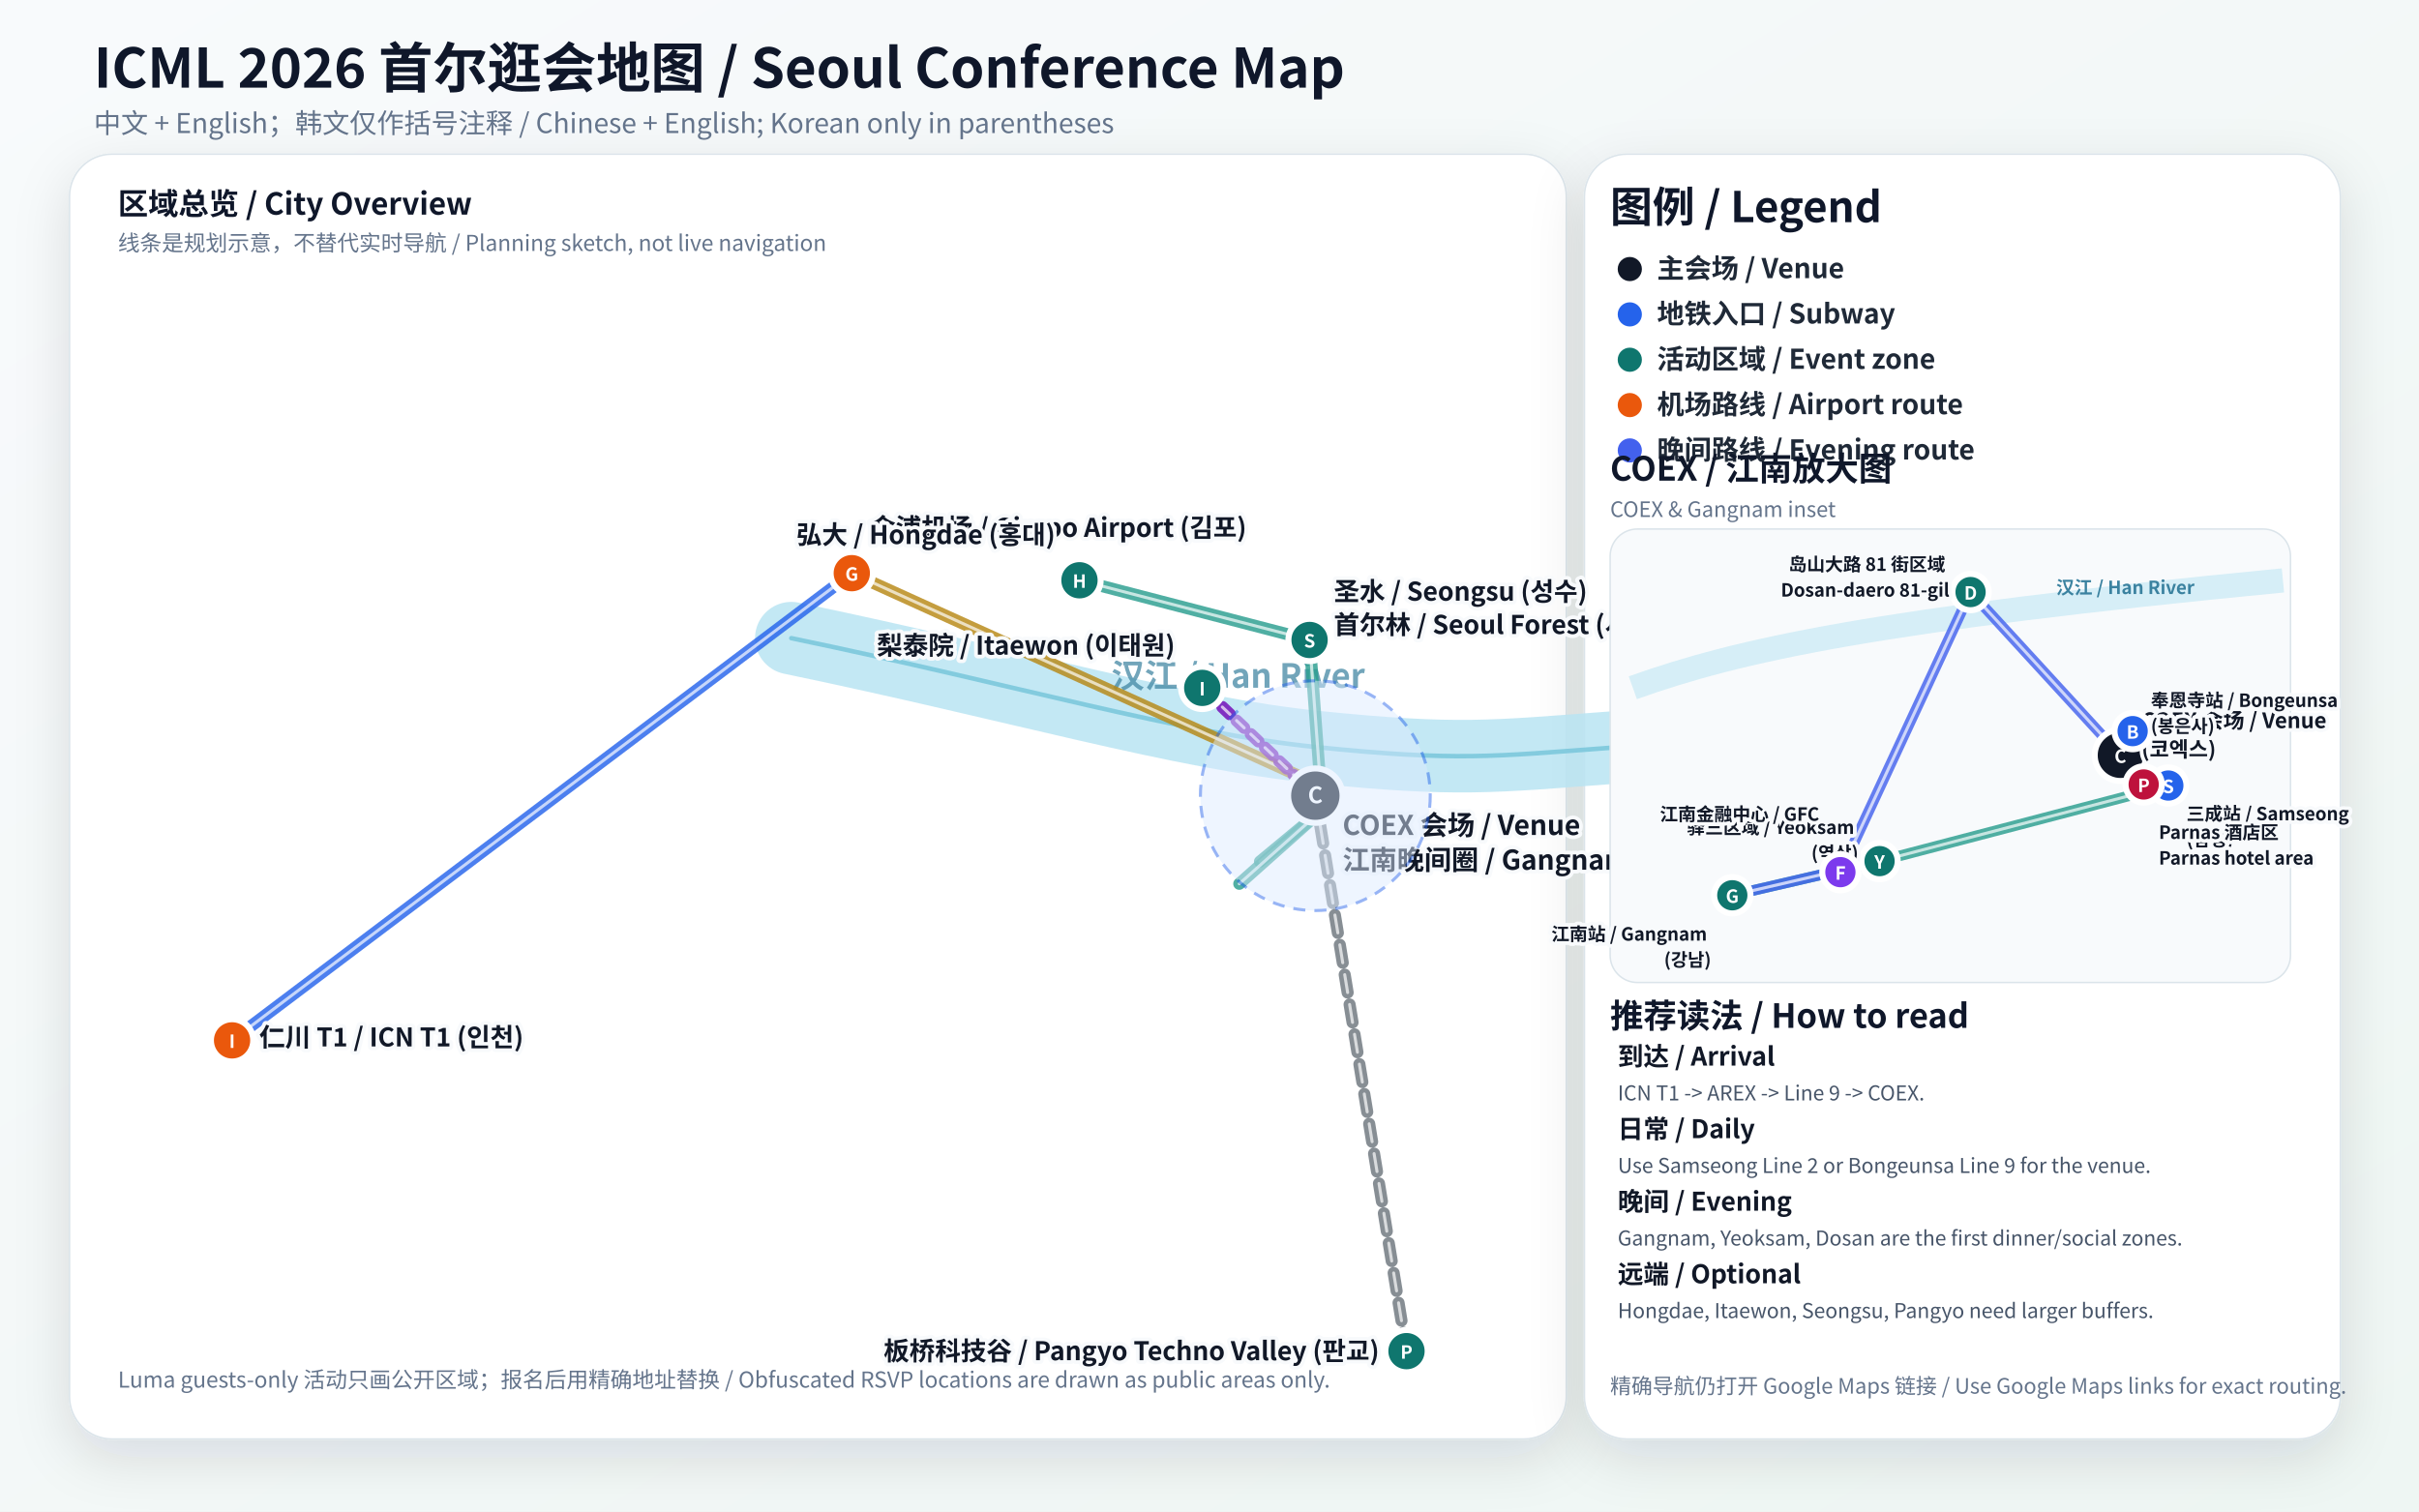
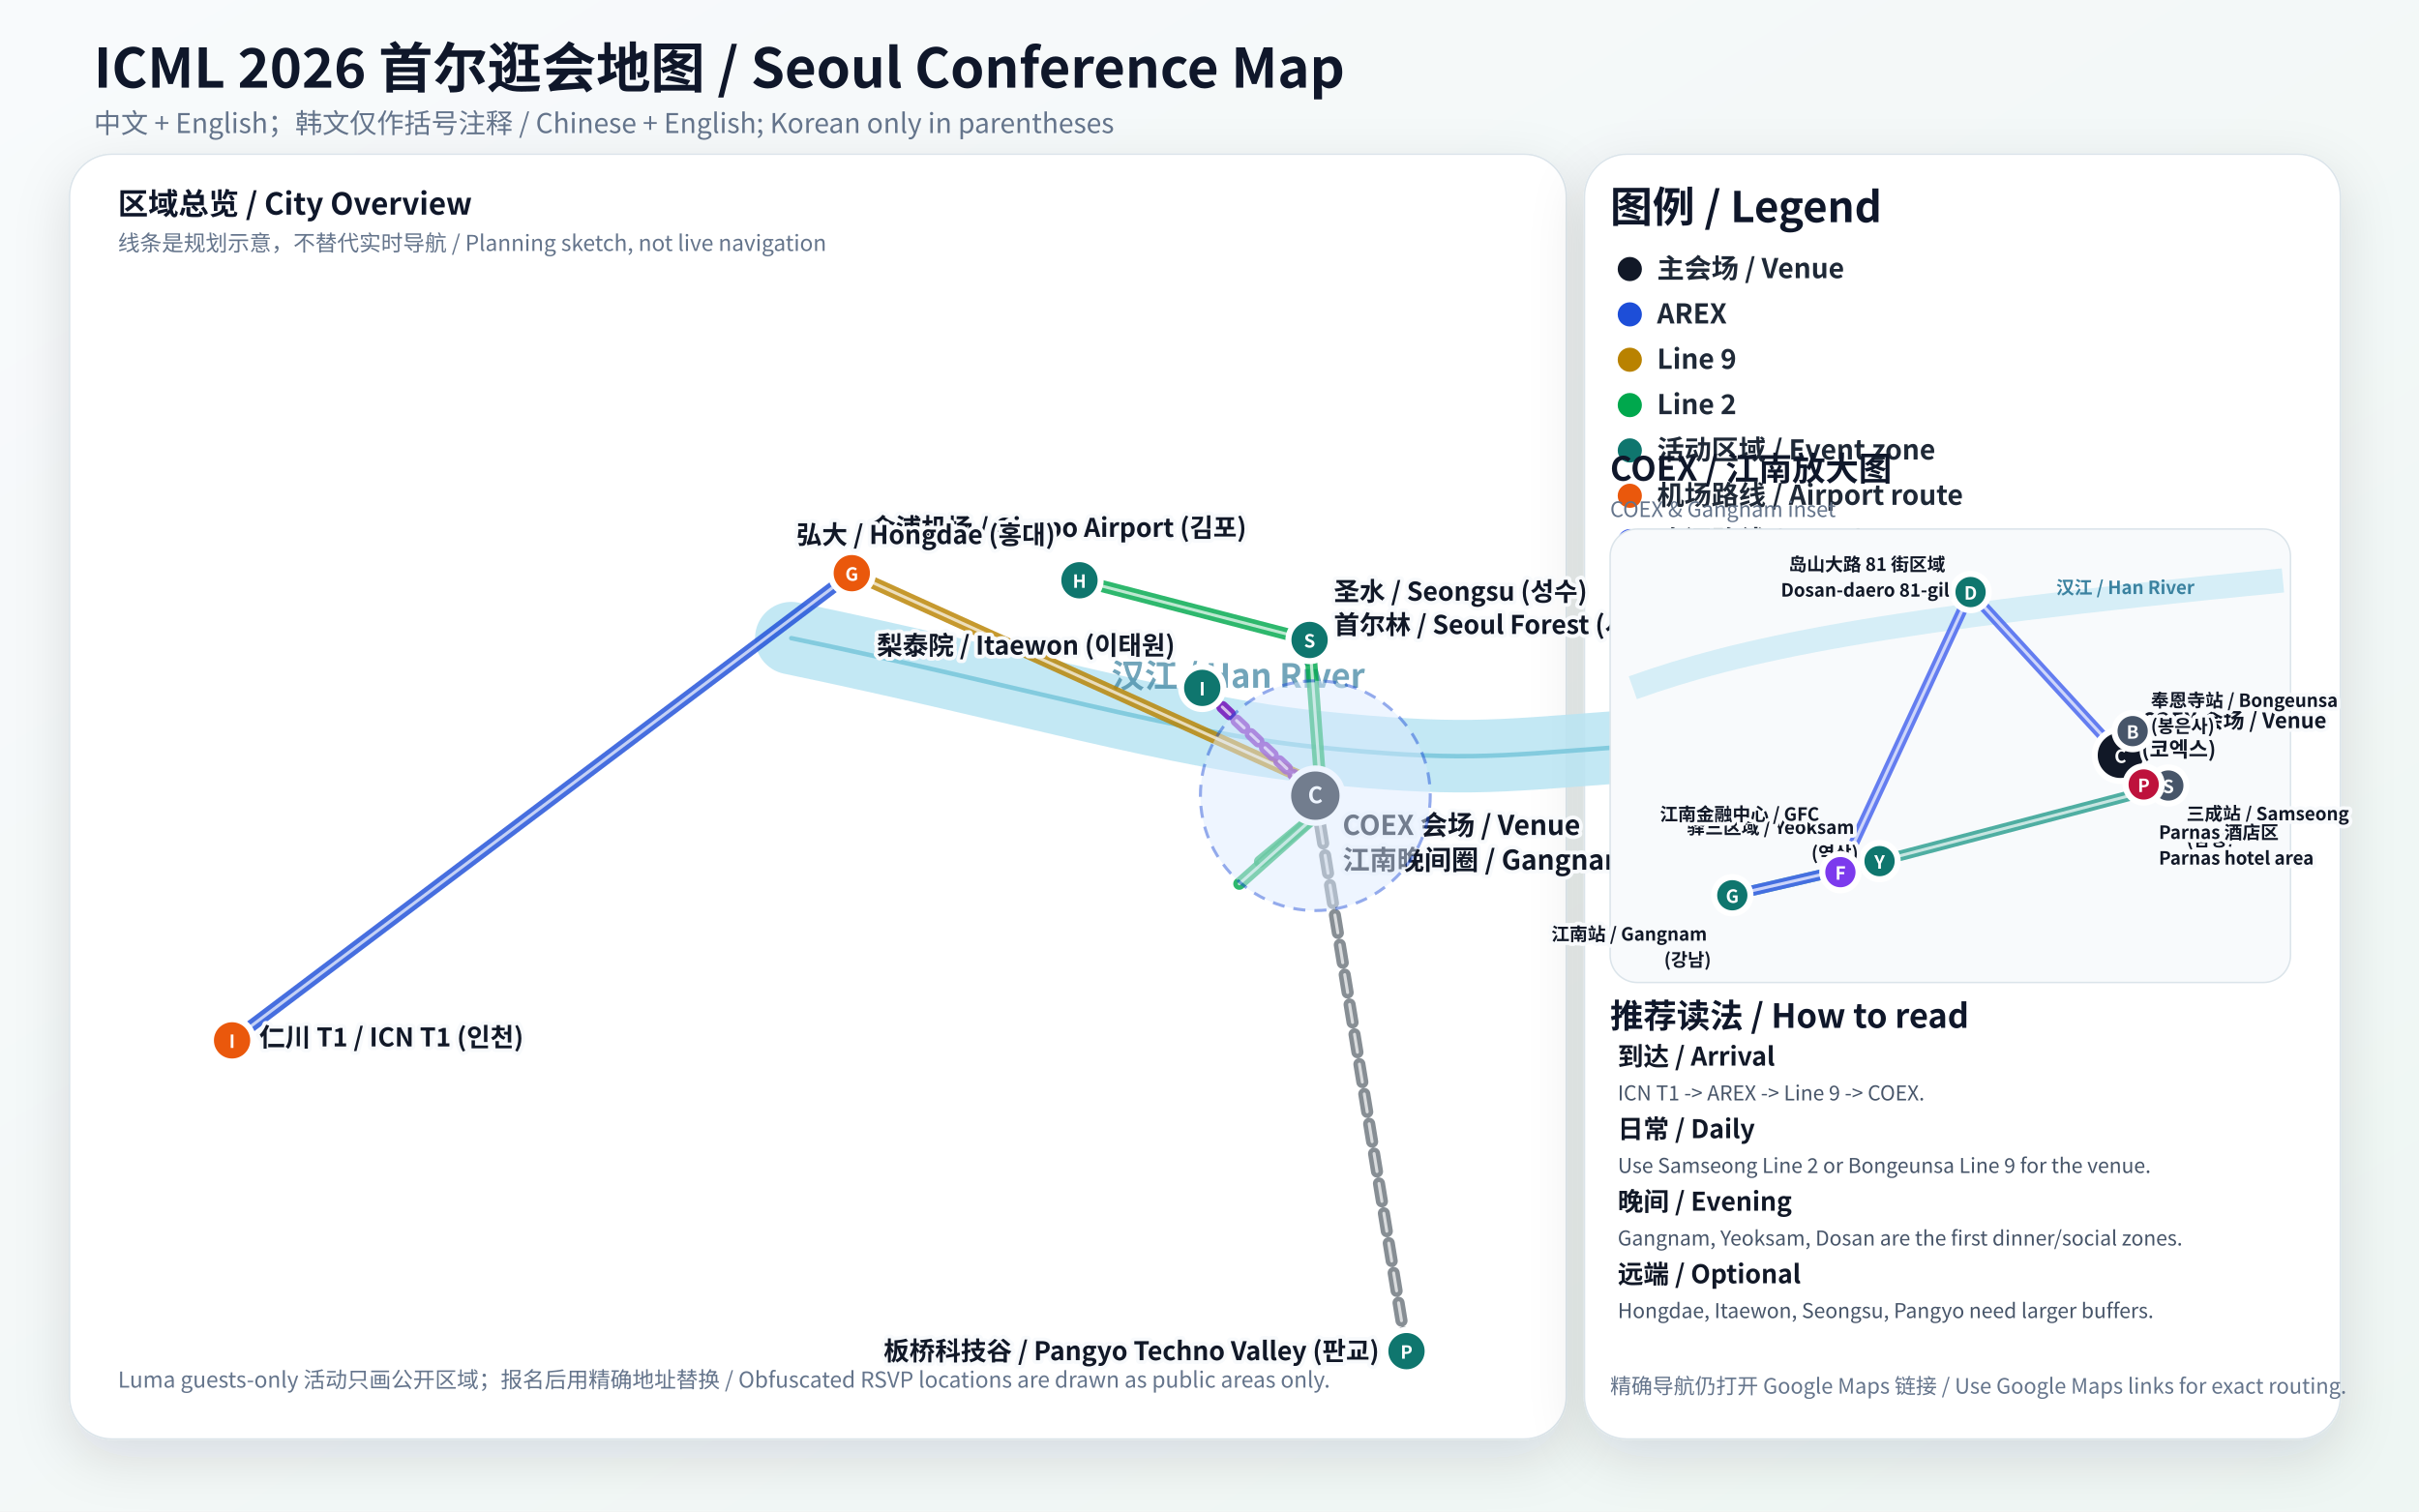
<svg xmlns="http://www.w3.org/2000/svg" width="1600" height="1000" viewBox="0 0 1600 1000">
  <defs>
    <linearGradient id="bg" x1="0" y1="0" x2="1" y2="1">
      <stop offset="0" stop-color="#f8fafc" />
      <stop offset="1" stop-color="#eef6f3" />
    </linearGradient>
    <filter id="shadow" x="-20%" y="-20%" width="140%" height="140%">
      <feDropShadow dx="0" dy="12" stdDeviation="18" flood-color="#0f172a" flood-opacity="0.12" />
    </filter>
  </defs>
  <style>
    text { font-family: "PingFang SC", "Noto Sans CJK SC", "Inter", -apple-system, BlinkMacSystemFont, "Segoe UI", sans-serif; letter-spacing: 0; }
  </style>
  <rect width="100%" height="100%" fill="url(#bg)" />
  <rect x="46" y="102" width="990" height="850" rx="28" fill="#ffffff" stroke="#dbe4ea" filter="url(#shadow)" />
  <rect x="1048" y="102" width="500" height="850" rx="28" fill="#ffffff" stroke="#dbe4ea" filter="url(#shadow)" />
  <path d="M 523.4 422.2 C 674.0 453.5, 778.3 484.9, 871.0 494.3 S 986.8 500.6, 1066.8 494.6" fill="none" stroke="#b9e4f2" stroke-width="48" stroke-linecap="round" opacity="0.85" />
  <path d="M 523.4 422.2 C 674.0 453.5, 778.3 484.9, 871.0 494.3 S 986.8 500.6, 1066.8 494.6" fill="none" stroke="#7cc8dc" stroke-width="3" stroke-linecap="round" opacity="0.9" />
  <text x="735" y="455" font-size="22" font-weight="800" fill="#3b82a0" opacity="0.72">汉江 / Han River</text>
-   <path d="M 153.5 688.3 L 563.4 379.2" fill="none" stroke="#2563eb" stroke-width="8" stroke-linecap="round" stroke-linejoin="round" opacity="0.82" />
+   <path d="M 153.5 688.3 L 563.4 379.2" fill="none" stroke="#1d4ed8" stroke-width="8" stroke-linecap="round" stroke-linejoin="round" opacity="0.82" />
  <path d="M 153.5 688.3 L 563.4 379.2" fill="none" stroke="white" stroke-width="2" stroke-linecap="round" stroke-linejoin="round" opacity="0.68" />
-   <path d="M 714.0 383.9 L 866.2 423.4 L 874.6 535.8 L 833.4 570.0" fill="none" stroke="#2a9d8f" stroke-width="8" stroke-linecap="round" stroke-linejoin="round" opacity="0.82" />
+   <path d="M 714.0 383.9 L 866.2 423.4 L 874.6 535.8 L 833.4 570.0" fill="none" stroke="#00a84d" stroke-width="8" stroke-linecap="round" stroke-linejoin="round" opacity="0.82" />
  <path d="M 714.0 383.9 L 866.2 423.4 L 874.6 535.8 L 833.4 570.0" fill="none" stroke="white" stroke-width="2" stroke-linecap="round" stroke-linejoin="round" opacity="0.68" />
-   <path d="M 563.4 379.2 L 871.2 518.8 L 870.0 526.4" fill="none" stroke="#b78714" stroke-width="8" stroke-linecap="round" stroke-linejoin="round" opacity="0.82" />
+   <path d="M 563.4 379.2 L 871.2 518.8 L 870.0 526.4" fill="none" stroke="#b98200" stroke-width="8" stroke-linecap="round" stroke-linejoin="round" opacity="0.82" />
  <path d="M 563.4 379.2 L 871.2 518.8 L 870.0 526.4" fill="none" stroke="white" stroke-width="2" stroke-linecap="round" stroke-linejoin="round" opacity="0.68" />
-   <path d="M 819.7 584.7 L 874.6 535.8 L 870.0 526.4" fill="none" stroke="#2a9d8f" stroke-width="8" stroke-linecap="round" stroke-linejoin="round" opacity="0.82" />
+   <path d="M 819.7 584.7 L 874.6 535.8 L 870.0 526.4" fill="none" stroke="#00a84d" stroke-width="8" stroke-linecap="round" stroke-linejoin="round" opacity="0.82" />
  <path d="M 819.7 584.7 L 874.6 535.8 L 870.0 526.4" fill="none" stroke="white" stroke-width="2" stroke-linecap="round" stroke-linejoin="round" opacity="0.68" />
  <path d="M 870.0 526.4 L 795.2 455.1" fill="none" stroke="#7209b7" stroke-width="8" stroke-linecap="round" stroke-linejoin="round" opacity="0.82" stroke-dasharray="7 6" />
  <path d="M 870.0 526.4 L 795.2 455.1" fill="none" stroke="white" stroke-width="2" stroke-linecap="round" stroke-linejoin="round" opacity="0.68" stroke-dasharray="7 6" />
  <path d="M 870.0 526.4 L 930.3 893.9" fill="none" stroke="#6c757d" stroke-width="8" stroke-linecap="round" stroke-linejoin="round" opacity="0.82" stroke-dasharray="12 8" />
  <path d="M 870.0 526.4 L 930.3 893.9" fill="none" stroke="white" stroke-width="2" stroke-linecap="round" stroke-linejoin="round" opacity="0.68" stroke-dasharray="12 8" />
  <circle cx="153.5" cy="688.3" r="14" fill="#ea580c" stroke="white" stroke-width="4" />
  <text x="153.5" y="693.3" text-anchor="middle" font-size="12" font-weight="900" fill="#ffffff">I</text>
  <text x="171.5" y="692.3" text-anchor="start" font-size="17" font-weight="750" fill="#111827" paint-order="stroke" stroke="#f8fafc" stroke-width="5" stroke-linejoin="round">
    <tspan x="171.5" dy="0">仁川 T1 / ICN T1 (인천)</tspan>
  </text>
  <circle cx="563.4" cy="379.2" r="14" fill="#ea580c" stroke="white" stroke-width="4" />
  <text x="563.4" y="384.2" text-anchor="middle" font-size="12" font-weight="900" fill="#ffffff">G</text>
  <text x="575.4" y="355.2" text-anchor="start" font-size="17" font-weight="750" fill="#111827" paint-order="stroke" stroke="#f8fafc" stroke-width="5" stroke-linejoin="round">
    <tspan x="575.4" dy="0">金浦机场 / Gimpo Airport (김포)</tspan>
  </text>
  <circle cx="714.0" cy="383.9" r="14" fill="#0f766e" stroke="white" stroke-width="4" />
  <text x="714.0" y="388.9" text-anchor="middle" font-size="12" font-weight="900" fill="#ffffff">H</text>
  <text x="698.0" y="359.9" text-anchor="end" font-size="17" font-weight="750" fill="#111827" paint-order="stroke" stroke="#f8fafc" stroke-width="5" stroke-linejoin="round">
    <tspan x="698.0" dy="0">弘大 / Hongdae (홍대)</tspan>
  </text>
  <circle cx="866.2" cy="423.4" r="14" fill="#0f766e" stroke="white" stroke-width="4" />
  <text x="866.2" y="428.4" text-anchor="middle" font-size="12" font-weight="900" fill="#ffffff">S</text>
  <text x="882.2" y="397.4" text-anchor="start" font-size="17" font-weight="750" fill="#111827" paint-order="stroke" stroke="#f8fafc" stroke-width="5" stroke-linejoin="round">
    <tspan x="882.2" dy="0">圣水 / Seongsu (성수)</tspan>
    <tspan x="882.2" dy="22">首尔林 / Seoul Forest (서울숲)</tspan>
  </text>
  <circle cx="795.2" cy="455.1" r="14" fill="#0f766e" stroke="white" stroke-width="4" />
  <text x="795.2" y="460.1" text-anchor="middle" font-size="12" font-weight="900" fill="#ffffff">I</text>
  <text x="777.2" y="433.1" text-anchor="end" font-size="17" font-weight="750" fill="#111827" paint-order="stroke" stroke="#f8fafc" stroke-width="5" stroke-linejoin="round">
    <tspan x="777.2" dy="0">梨泰院 / Itaewon (이태원)</tspan>
  </text>
  <circle cx="870.0" cy="526.4" r="18" fill="#111827" stroke="white" stroke-width="4" />
  <text x="870.0" y="531.4" text-anchor="middle" font-size="15" font-weight="900" fill="#ffffff">C</text>
  <text x="888.0" y="552.4" text-anchor="start" font-size="18" font-weight="750" fill="#111827" paint-order="stroke" stroke="#f8fafc" stroke-width="5" stroke-linejoin="round">
    <tspan x="888.0" dy="0">COEX 会场 / Venue</tspan>
    <tspan x="888.0" dy="23">江南晚间圈 / Gangnam evening zone</tspan>
  </text>
  <circle cx="930.3" cy="893.9" r="14" fill="#0f766e" stroke="white" stroke-width="4" />
  <text x="930.3" y="898.9" text-anchor="middle" font-size="12" font-weight="900" fill="#ffffff">P</text>
  <text x="912.3" y="899.9" text-anchor="end" font-size="17" font-weight="750" fill="#111827" paint-order="stroke" stroke="#f8fafc" stroke-width="5" stroke-linejoin="round">
    <tspan x="912.3" dy="0">板桥科技谷 / Pangyo Techno Valley (판교)</tspan>
  </text>
-   <circle cx="870.0" cy="526.4" r="76" fill="#dbeafe" stroke="#2563eb" stroke-width="2" stroke-dasharray="8 6" opacity="0.48" />
+   <circle cx="870.0" cy="526.4" r="76" fill="#dbeafe" stroke="#1d4ed8" stroke-width="2" stroke-dasharray="8 6" opacity="0.48" />
  <text x="62" y="58" font-size="36" font-weight="900" fill="#0f172a">ICML 2026 首尔逛会地图 / Seoul Conference Map</text>
  <text x="62" y="88" font-size="18" fill="#64748b">中文 + English；韩文仅作括号注释 / Chinese + English; Korean only in parentheses</text>
  <text x="78" y="142" font-size="20" font-weight="850" fill="#0f172a">区域总览 / City Overview</text>
  <text x="78" y="166" font-size="14.5" fill="#64748b">线条是规划示意，不替代实时导航 / Planning sketch, not live navigation</text>
  <text x="1065" y="147" font-size="28" font-weight="900" fill="#0f172a">图例 / Legend</text>
  <circle cx="1078" cy="178" r="8" fill="#111827" />
  <text x="1096" y="184" font-size="18" font-weight="700" fill="#1f2937">主会场 / Venue</text>
-   <circle cx="1078" cy="208" r="8" fill="#2563eb" />
-   <text x="1096" y="214" font-size="18" font-weight="700" fill="#1f2937">地铁入口 / Subway</text>
-   <circle cx="1078" cy="238" r="8" fill="#0f766e" />
-   <text x="1096" y="244" font-size="18" font-weight="700" fill="#1f2937">活动区域 / Event zone</text>
-   <circle cx="1078" cy="268" r="8" fill="#ea580c" />
-   <text x="1096" y="274" font-size="18" font-weight="700" fill="#1f2937">机场路线 / Airport route</text>
-   <circle cx="1078" cy="298" r="8" fill="#4361ee" />
-   <text x="1096" y="304" font-size="18" font-weight="700" fill="#1f2937">晚间路线 / Evening route</text>
+   <circle cx="1078" cy="208" r="8" fill="#1d4ed8" />
+   <text x="1096" y="214" font-size="18" font-weight="700" fill="#1f2937">AREX</text>
+   <circle cx="1078" cy="238" r="8" fill="#b98200" />
+   <text x="1096" y="244" font-size="18" font-weight="700" fill="#1f2937">Line 9</text>
+   <circle cx="1078" cy="268" r="8" fill="#00a84d" />
+   <text x="1096" y="274" font-size="18" font-weight="700" fill="#1f2937">Line 2</text>
+   <circle cx="1078" cy="298" r="8" fill="#0f766e" />
+   <text x="1096" y="304" font-size="18" font-weight="700" fill="#1f2937">活动区域 / Event zone</text>
+   <circle cx="1078" cy="328" r="8" fill="#ea580c" />
+   <text x="1096" y="334" font-size="18" font-weight="700" fill="#1f2937">机场路线 / Airport route</text>
+   <circle cx="1078" cy="358" r="8" fill="#4361ee" />
+   <text x="1096" y="364" font-size="18" font-weight="700" fill="#1f2937">晚间路线 / Evening route</text>
  <text x="1065" y="318" font-size="22" font-weight="900" fill="#0f172a">COEX / 江南放大图</text>
  <text x="1065" y="342" font-size="14" fill="#64748b">COEX &amp; Gangnam inset</text>
  <rect x="1065" y="350" width="450" height="300" rx="18" fill="#f8fafc" stroke="#dbe4ea" />
  <path d="M 1080 455 C 1150 430, 1240 410, 1510 384" fill="none" stroke="#b9e4f2" stroke-width="16" opacity="0.55" />
  <text x="1360" y="393" font-size="12" font-weight="700" fill="#3b82a0">汉江 / Han River</text>
  <path d="M 1145.8 592.3 L 1243.2 569.7 L 1434.2 519.7" fill="none" stroke="#2a9d8f" stroke-width="7" stroke-linecap="round" stroke-linejoin="round" opacity="0.82" />
  <path d="M 1145.8 592.3 L 1243.2 569.7 L 1434.2 519.7" fill="none" stroke="white" stroke-width="2" stroke-linecap="round" stroke-linejoin="round" opacity="0.68" />
-   <path d="M 1410.6 483.7 L 1402.5 499.7" fill="none" stroke="#b78714" stroke-width="7" stroke-linecap="round" stroke-linejoin="round" opacity="0.82" />
+   <path d="M 1410.6 483.7 L 1402.5 499.7" fill="none" stroke="#b98200" stroke-width="7" stroke-linecap="round" stroke-linejoin="round" opacity="0.82" />
  <path d="M 1410.6 483.7 L 1402.5 499.7" fill="none" stroke="white" stroke-width="2" stroke-linecap="round" stroke-linejoin="round" opacity="0.68" />
  <path d="M 1402.5 499.7 L 1303.4 391.7 L 1217.3 577.0 L 1243.2 569.7 L 1145.8 592.3" fill="none" stroke="#4361ee" stroke-width="7" stroke-linecap="round" stroke-linejoin="round" opacity="0.82" />
  <path d="M 1402.5 499.7 L 1303.4 391.7 L 1217.3 577.0 L 1243.2 569.7 L 1145.8 592.3" fill="none" stroke="white" stroke-width="2" stroke-linecap="round" stroke-linejoin="round" opacity="0.68" />
  <path d="M 1402.5 499.7 L 1417.9 519.0 L 1434.2 519.7" fill="none" stroke="#be123c" stroke-width="5" stroke-linecap="round" stroke-linejoin="round" opacity="0.72" stroke-dasharray="5 5" />
  <path d="M 1402.5 499.7 L 1417.9 519.0 L 1434.2 519.7" fill="none" stroke="white" stroke-width="2" stroke-linecap="round" stroke-linejoin="round" opacity="0.68" stroke-dasharray="5 5" />
  <circle cx="1402.5" cy="499.7" r="17" fill="#111827" stroke="white" stroke-width="4" />
  <text x="1402.5" y="504.7" text-anchor="middle" font-size="12" font-weight="900" fill="#ffffff">C</text>
  <text x="1416.5" y="481.7" text-anchor="start" font-size="14" font-weight="720" fill="#111827" paint-order="stroke" stroke="#f8fafc" stroke-width="5" stroke-linejoin="round">
    <tspan x="1416.5" dy="0">COEX 会场 / Venue</tspan>
    <tspan x="1416.5" dy="19">(코엑스)</tspan>
  </text>
-   <circle cx="1410.6" cy="483.7" r="12" fill="#2563eb" stroke="white" stroke-width="4" />
+   <circle cx="1410.6" cy="483.7" r="12" fill="#475569" stroke="white" stroke-width="4" />
  <text x="1410.6" y="488.7" text-anchor="middle" font-size="12" font-weight="900" fill="#ffffff">B</text>
  <text x="1422.6" y="467.7" text-anchor="start" font-size="12" font-weight="720" fill="#111827" paint-order="stroke" stroke="#f8fafc" stroke-width="5" stroke-linejoin="round">
    <tspan x="1422.6" dy="0">奉恩寺站 / Bongeunsa</tspan>
    <tspan x="1422.6" dy="17">(봉은사)</tspan>
  </text>
-   <circle cx="1434.2" cy="519.7" r="12" fill="#2563eb" stroke="white" stroke-width="4" />
+   <circle cx="1434.2" cy="519.7" r="12" fill="#475569" stroke="white" stroke-width="4" />
  <text x="1434.2" y="524.7" text-anchor="middle" font-size="12" font-weight="900" fill="#ffffff">S</text>
  <text x="1446.2" y="542.7" text-anchor="start" font-size="12" font-weight="720" fill="#111827" paint-order="stroke" stroke="#f8fafc" stroke-width="5" stroke-linejoin="round">
    <tspan x="1446.2" dy="0">三成站 / Samseong</tspan>
    <tspan x="1446.2" dy="17">(삼성)</tspan>
  </text>
  <circle cx="1417.9" cy="519.0" r="12" fill="#be123c" stroke="white" stroke-width="4" />
  <text x="1417.9" y="524.0" text-anchor="middle" font-size="12" font-weight="900" fill="#ffffff">P</text>
  <text x="1427.9" y="555.0" text-anchor="start" font-size="12" font-weight="720" fill="#111827" paint-order="stroke" stroke="#f8fafc" stroke-width="5" stroke-linejoin="round">
    <tspan x="1427.9" dy="0">Parnas 酒店区</tspan>
    <tspan x="1427.9" dy="17">Parnas hotel area</tspan>
  </text>
  <circle cx="1145.8" cy="592.3" r="12" fill="#0f766e" stroke="white" stroke-width="4" />
  <text x="1145.8" y="597.3" text-anchor="middle" font-size="12" font-weight="900" fill="#ffffff">G</text>
  <text x="1131.8" y="622.3" text-anchor="end" font-size="12" font-weight="720" fill="#111827" paint-order="stroke" stroke="#f8fafc" stroke-width="5" stroke-linejoin="round">
    <tspan x="1131.8" dy="0">江南站 / Gangnam</tspan>
    <tspan x="1131.8" dy="17">(강남)</tspan>
  </text>
  <circle cx="1243.2" cy="569.7" r="12" fill="#0f766e" stroke="white" stroke-width="4" />
  <text x="1243.2" y="574.7" text-anchor="middle" font-size="12" font-weight="900" fill="#ffffff">Y</text>
  <text x="1229.2" y="551.7" text-anchor="end" font-size="12" font-weight="720" fill="#111827" paint-order="stroke" stroke="#f8fafc" stroke-width="5" stroke-linejoin="round">
    <tspan x="1229.2" dy="0">驿三区域 / Yeoksam</tspan>
    <tspan x="1229.2" dy="17">(역삼)</tspan>
  </text>
  <circle cx="1217.3" cy="577.0" r="12" fill="#7c3aed" stroke="white" stroke-width="4" />
  <text x="1217.3" y="582.0" text-anchor="middle" font-size="12" font-weight="900" fill="#ffffff">F</text>
  <text x="1203.3" y="543.0" text-anchor="end" font-size="12" font-weight="720" fill="#111827" paint-order="stroke" stroke="#f8fafc" stroke-width="5" stroke-linejoin="round">
    <tspan x="1203.3" dy="0">江南金融中心 / GFC</tspan>
  </text>
  <circle cx="1303.4" cy="391.7" r="12" fill="#0f766e" stroke="white" stroke-width="4" />
  <text x="1303.4" y="396.7" text-anchor="middle" font-size="12" font-weight="900" fill="#ffffff">D</text>
  <text x="1289.4" y="377.7" text-anchor="end" font-size="12" font-weight="720" fill="#111827" paint-order="stroke" stroke="#f8fafc" stroke-width="5" stroke-linejoin="round">
    <tspan x="1289.4" dy="0">岛山大路 81 街区域</tspan>
    <tspan x="1289.4" dy="17">Dosan-daero 81-gil</tspan>
  </text>
  <text x="1065" y="680" font-size="22" font-weight="900" fill="#0f172a">推荐读法 / How to read</text>
  <text x="1070" y="705" font-size="17" font-weight="850" fill="#111827">到达 / Arrival</text>
  <text x="1070" y="728" font-size="13.5" fill="#475569">ICN T1 -&gt; AREX -&gt; Line 9 -&gt; COEX.</text>
  <text x="1070" y="753" font-size="17" font-weight="850" fill="#111827">日常 / Daily</text>
  <text x="1070" y="776" font-size="13.5" fill="#475569">Use Samseong Line 2 or Bongeunsa Line 9 for the venue.</text>
  <text x="1070" y="801" font-size="17" font-weight="850" fill="#111827">晚间 / Evening</text>
  <text x="1070" y="824" font-size="13.5" fill="#475569">Gangnam, Yeoksam, Dosan are the first dinner/social zones.</text>
  <text x="1070" y="849" font-size="17" font-weight="850" fill="#111827">远端 / Optional</text>
  <text x="1070" y="872" font-size="13.5" fill="#475569">Hongdae, Itaewon, Seongsu, Pangyo need larger buffers.</text>
  <text x="78" y="918" font-size="14.5" fill="#64748b">Luma guests-only 活动只画公开区域；报名后用精确地址替换 / Obfuscated RSVP locations are drawn as public areas only.</text>
  <text x="1065" y="922" font-size="14" fill="#64748b">精确导航仍打开 Google Maps 链接 / Use Google Maps links for exact routing.</text>
</svg>
